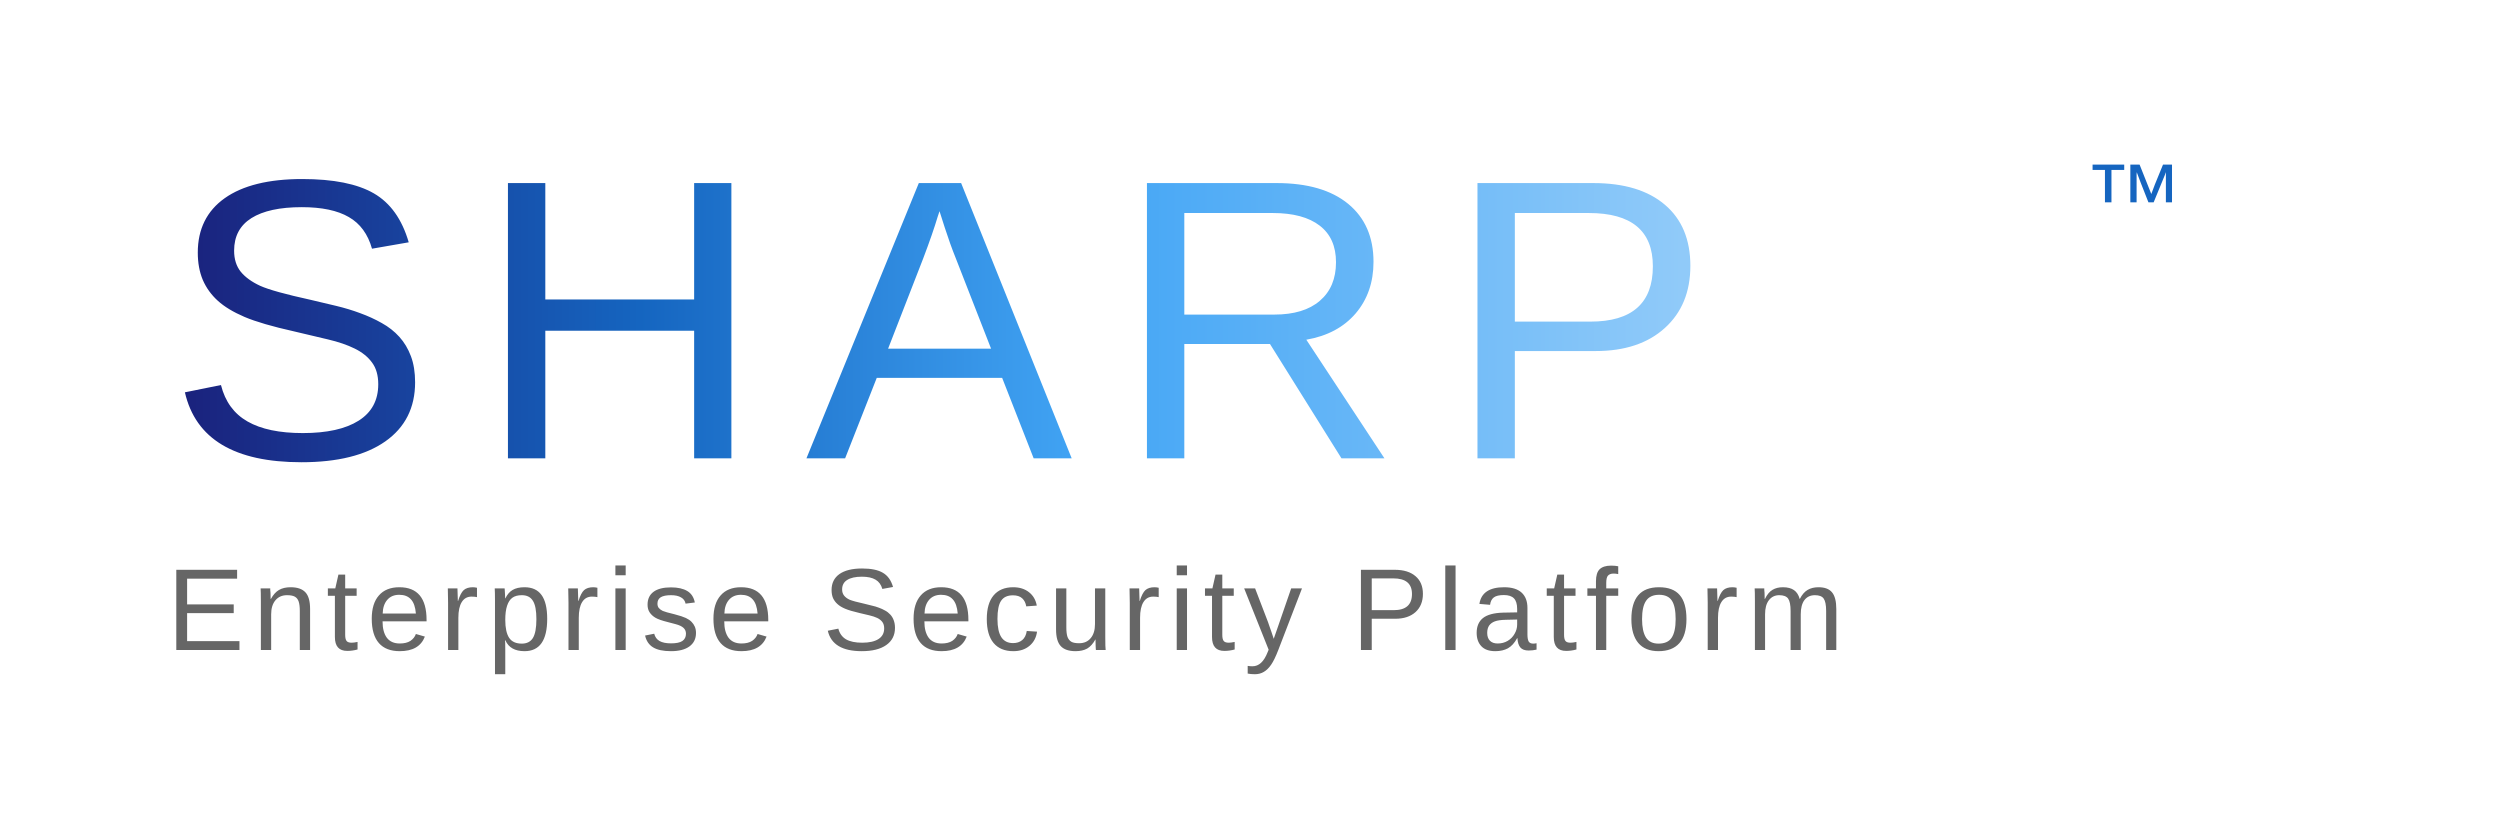
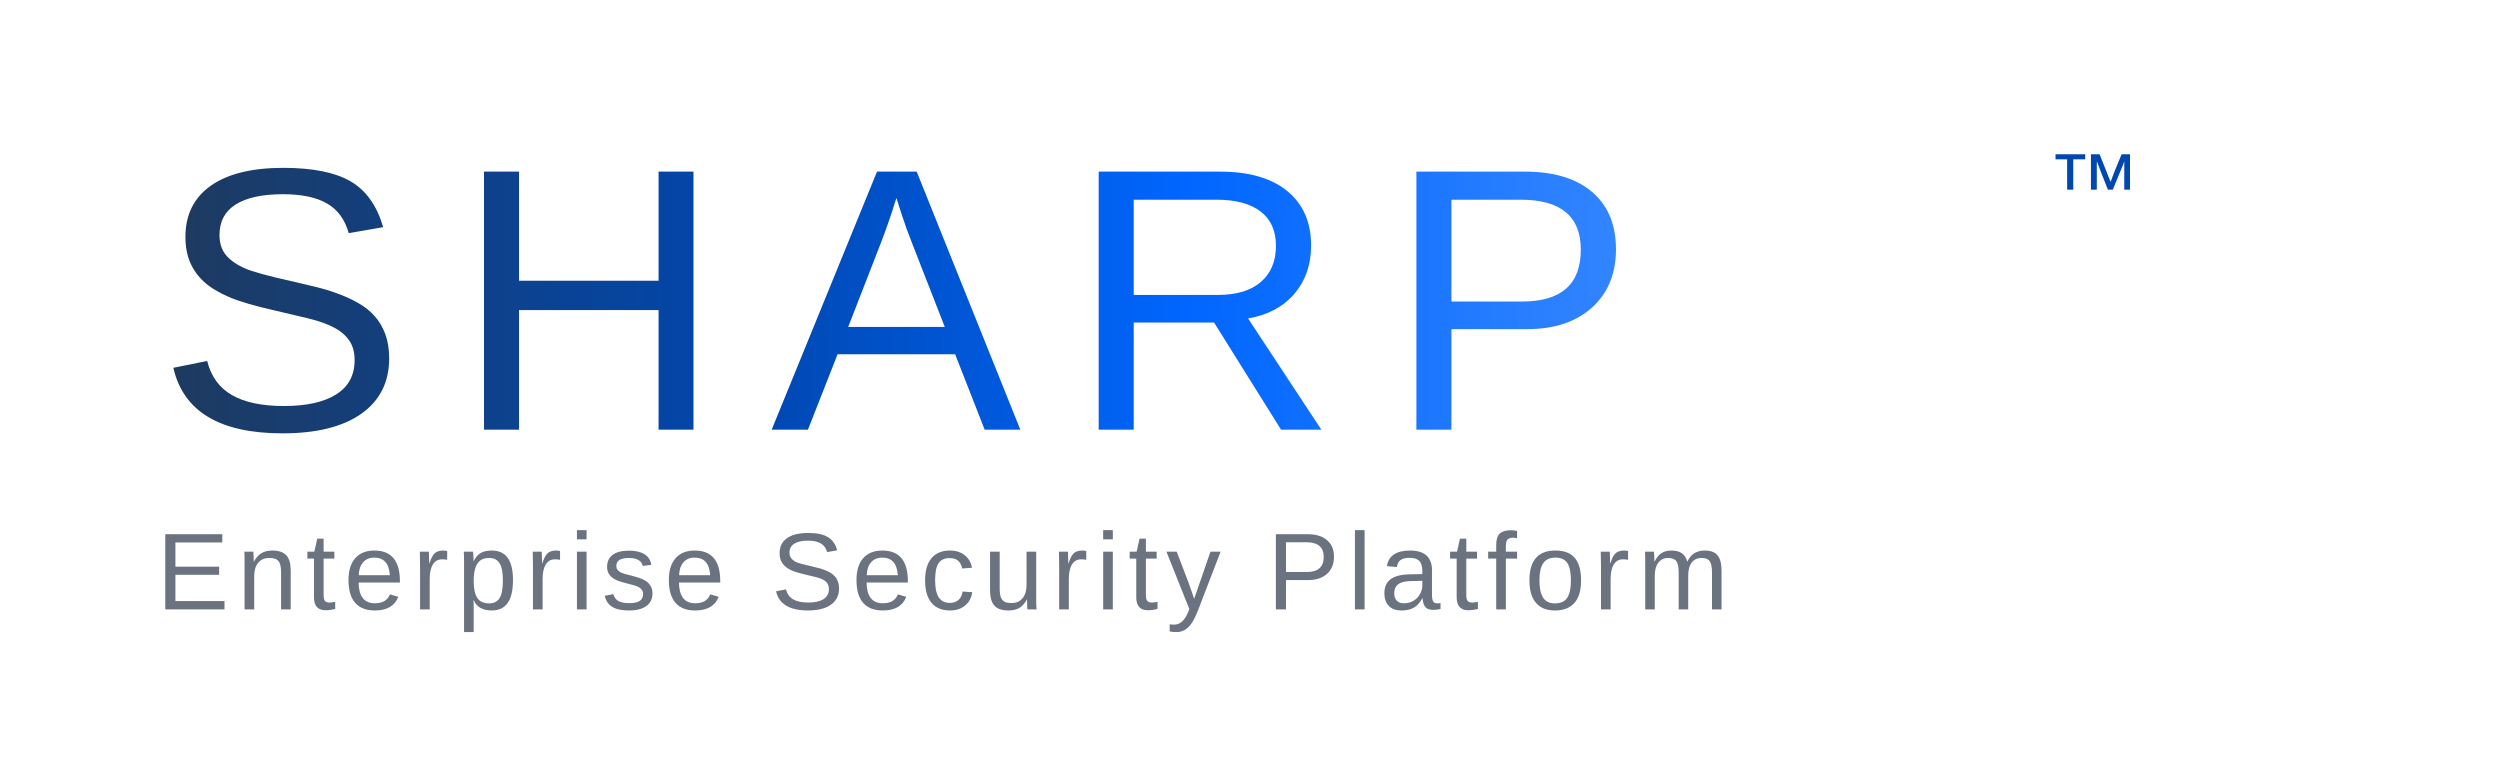
- <svg xmlns="http://www.w3.org/2000/svg" width="300" height="100" viewBox="0 0 300 100">
+ <svg xmlns="http://www.w3.org/2000/svg" width="320" height="100" viewBox="0 0 320 100">
  <defs>
-     <linearGradient id="blueGradient" x1="0%" y1="0%" x2="100%" y2="0%">
-       <stop offset="0%" style="stop-color:#1a237e" />
-       <stop offset="30%" style="stop-color:#1565c0" />
-       <stop offset="60%" style="stop-color:#42a5f5" />
-       <stop offset="100%" style="stop-color:#90caf9" />
+     <linearGradient id="sharpGradient" x1="0%" y1="0%" x2="100%" y2="0%">
+       <stop offset="0%" style="stop-color:#1e3a5f" />
+       <stop offset="40%" style="stop-color:#0047af" />
+       <stop offset="70%" style="stop-color:#0066ff" />
+       <stop offset="100%" style="stop-color:#3385ff" />
    </linearGradient>
  </defs>
-   <text x="20" y="55" font-family="Arial, Helvetica, sans-serif" font-size="48" font-weight="300" letter-spacing="5" fill="url(#blueGradient)">SHARP</text>
-   <text x="250" y="28" font-family="Arial, Helvetica, sans-serif" font-size="12" fill="#1565c0">™</text>
-   <text x="20" y="78" font-family="Arial, Helvetica, sans-serif" font-size="14" font-weight="400" letter-spacing="1" fill="#666666">Enterprise Security Platform</text>
+   <text x="20" y="55" font-family="Arial, Helvetica, sans-serif" font-size="48" font-weight="300" letter-spacing="6" fill="url(#sharpGradient)">SHARP</text>
+   <text x="262" y="28" font-family="Arial, Helvetica, sans-serif" font-size="12" fill="#0047af">™</text>
+   <text x="20" y="78" font-family="Arial, Helvetica, sans-serif" font-size="14" font-weight="400" letter-spacing="1" fill="#6b7280">Enterprise Security Platform</text>
</svg>
